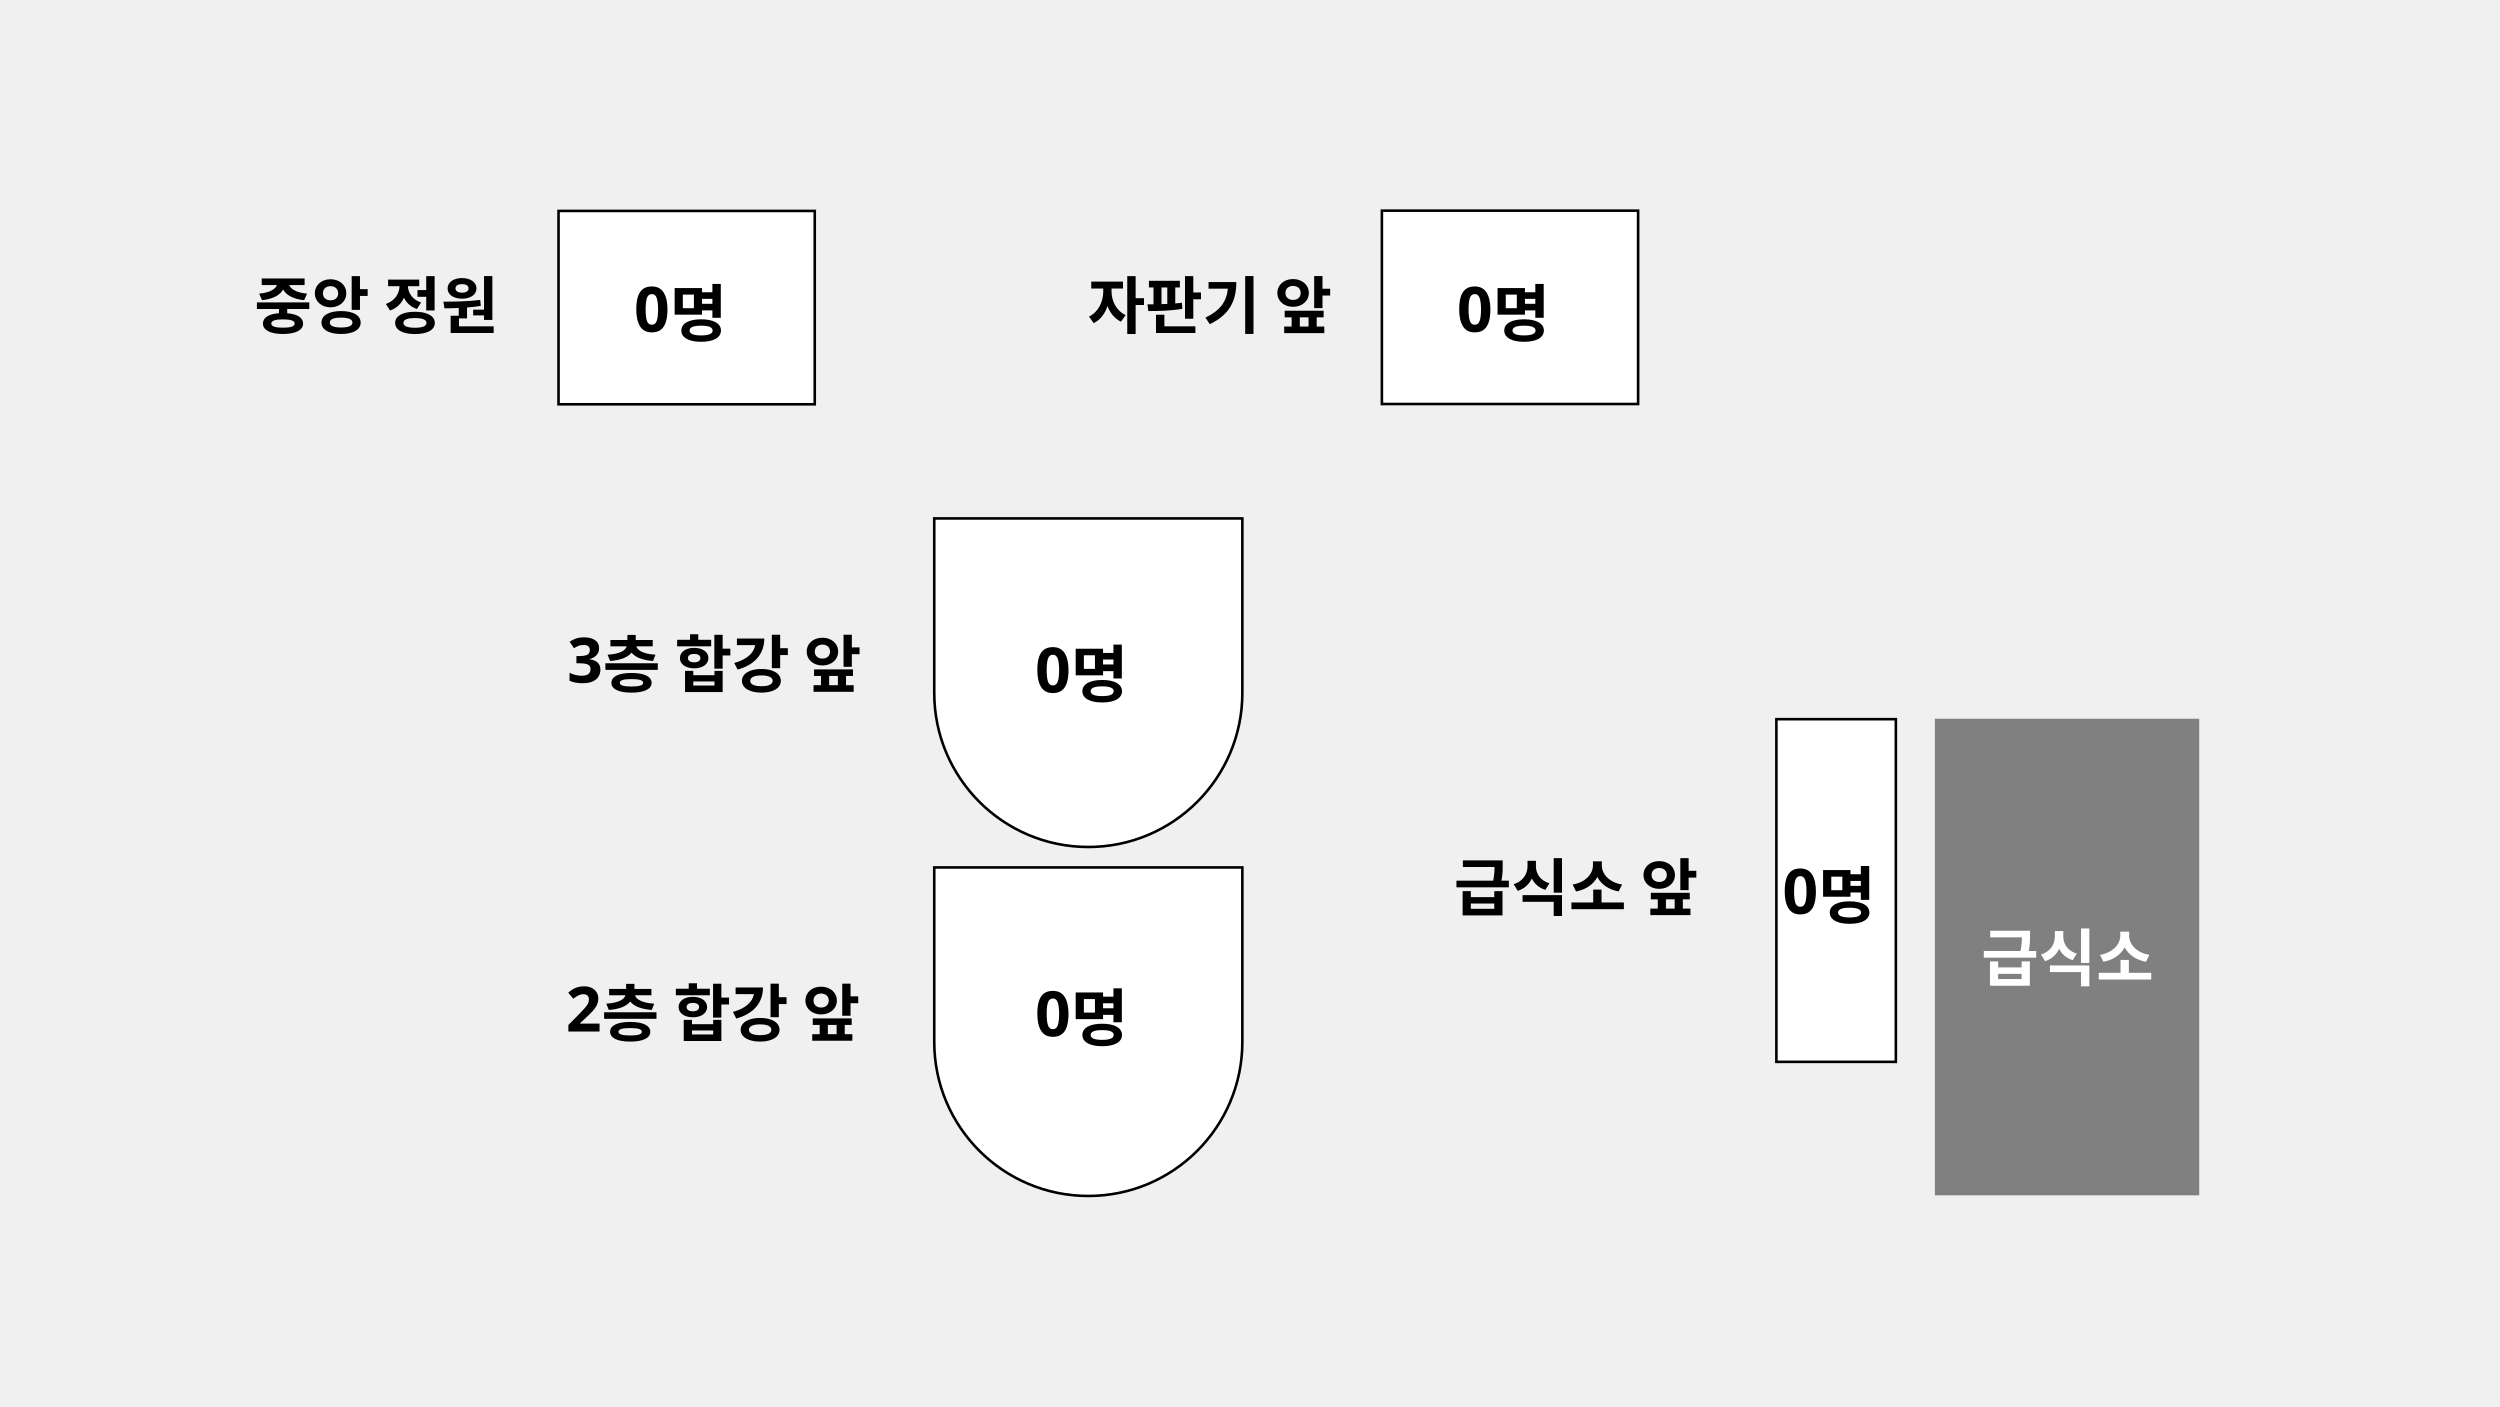
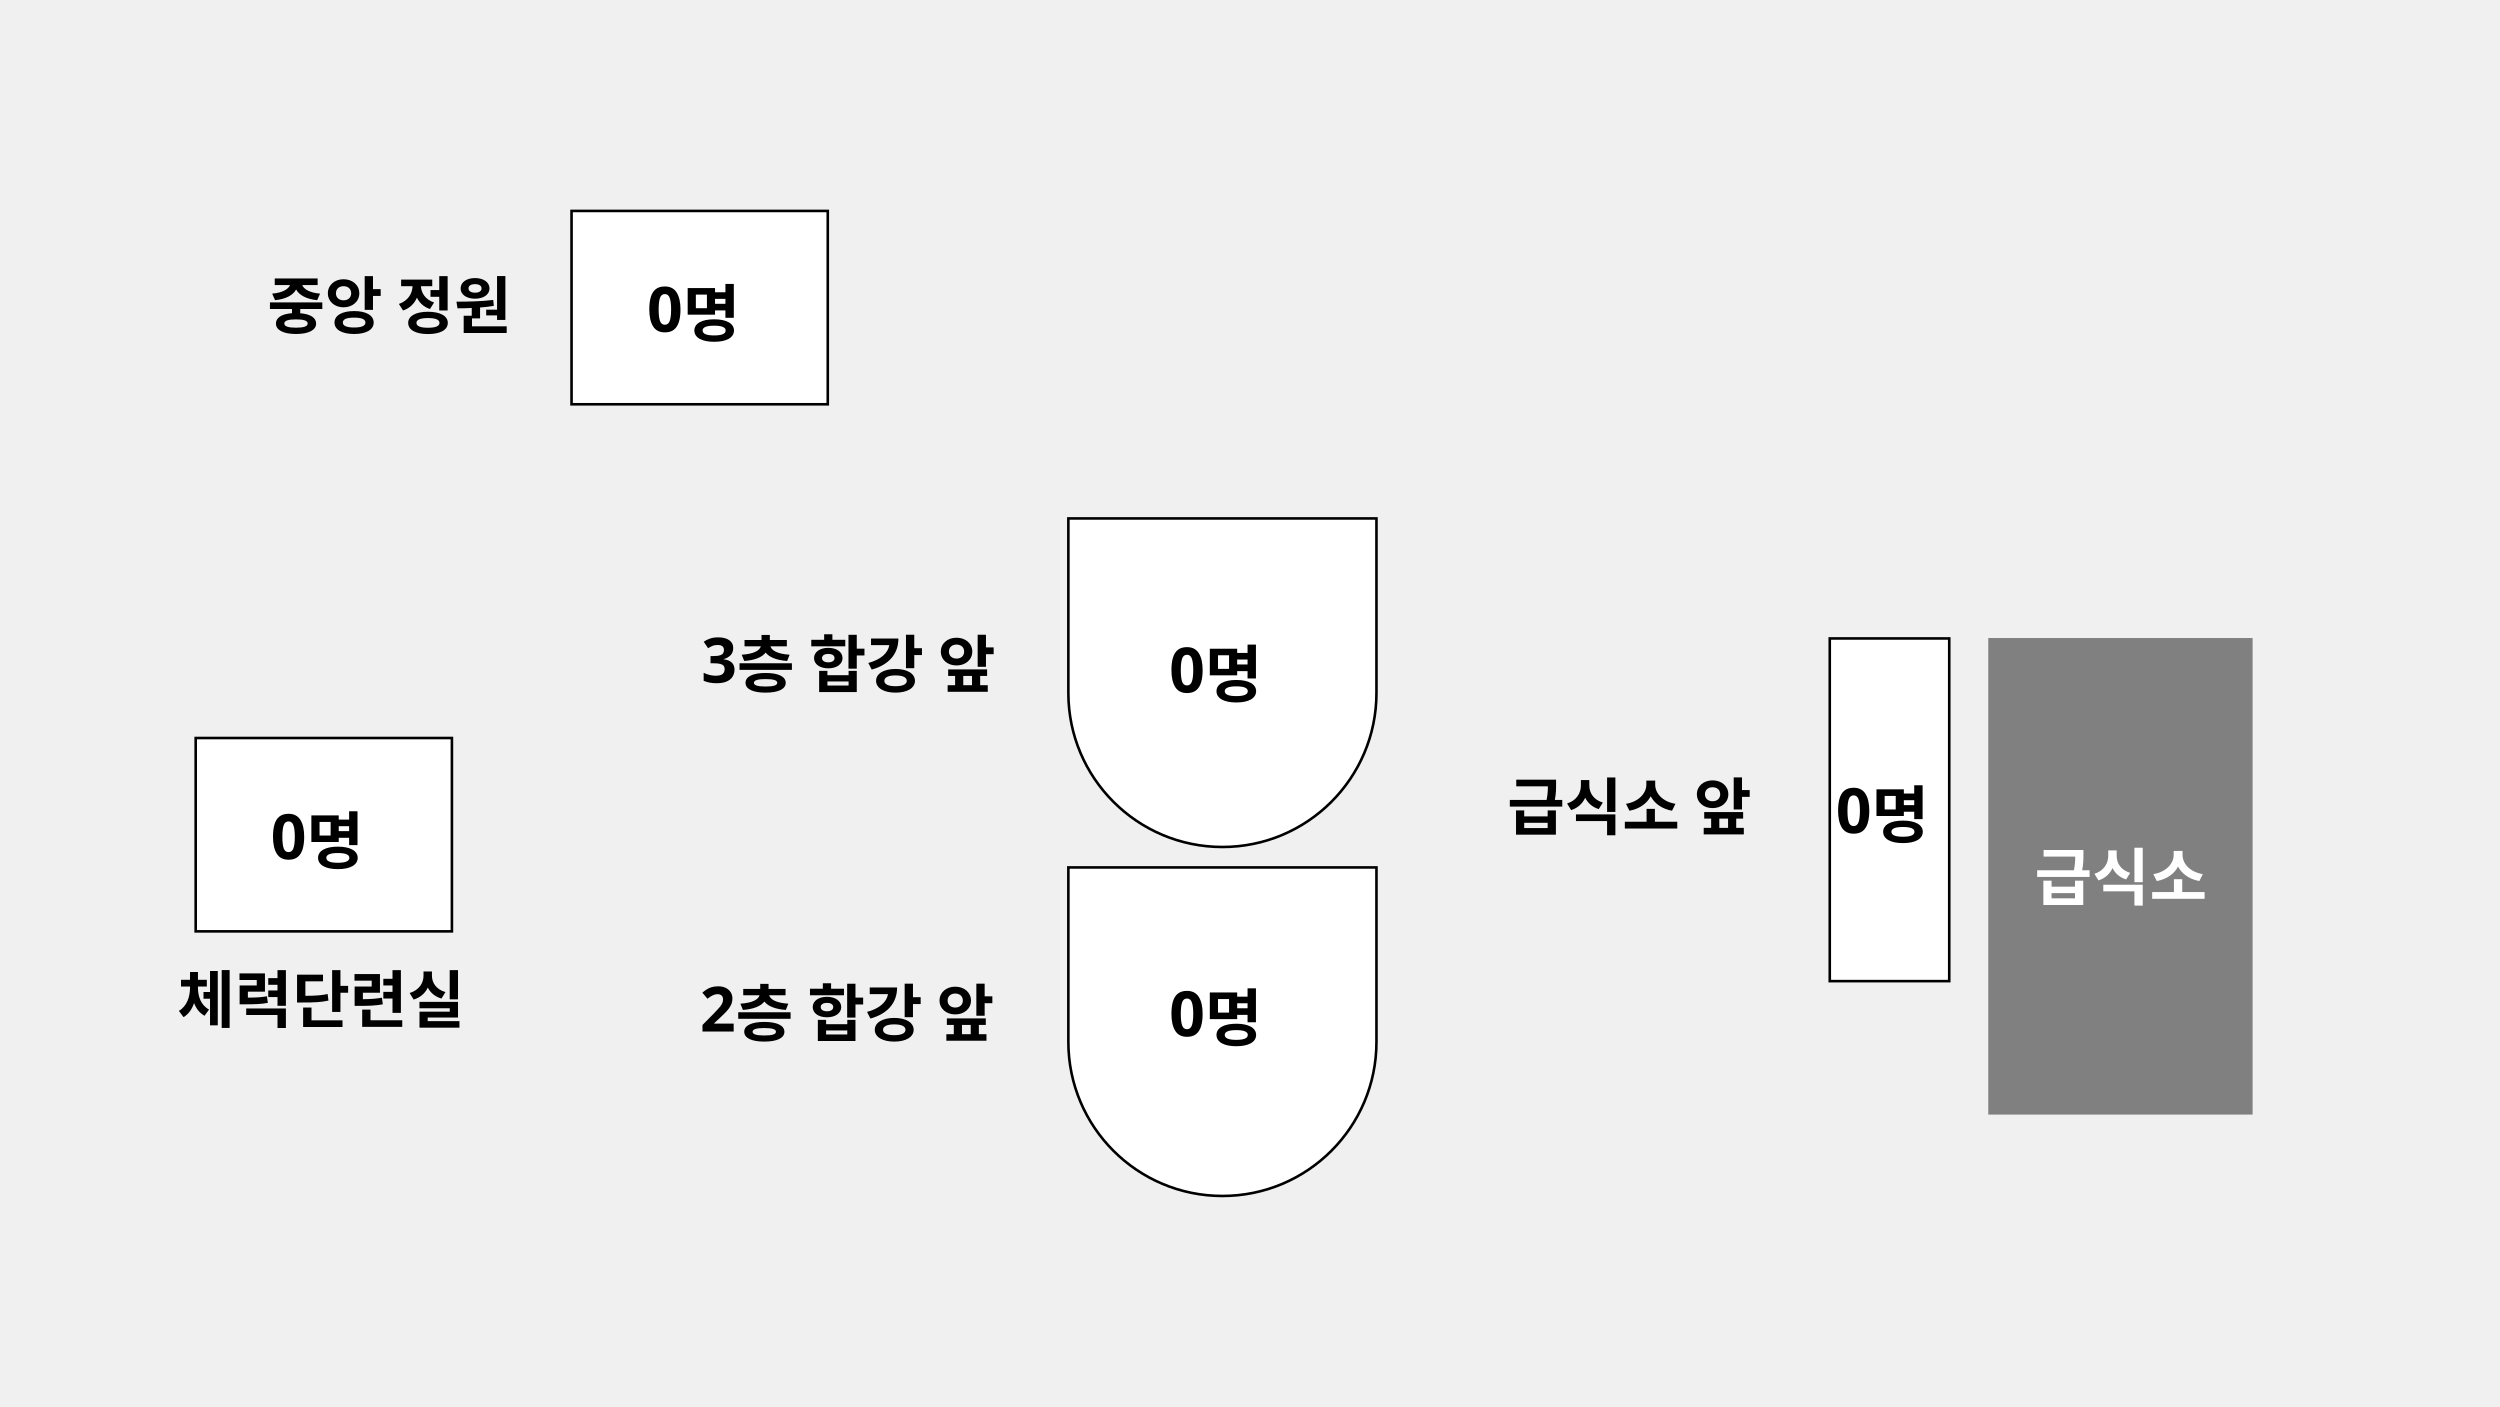
<svg xmlns="http://www.w3.org/2000/svg" version="1.1" viewBox="0 0 1920 1080">
  <defs>
    <style>
      .cls-1 {
        stroke: #000;
        stroke-miterlimit: 10;
        stroke-width: 2px;
      }

      .cls-1, .cls-2 {
        fill: #fff;
      }

      .cls-3 {
        fill: #000;
      }

      .cls-3, .cls-2 {
        font-family: Hahmlet-ExtraBold, Hahmlet;
        font-size: 48px;
        font-weight: 700;
      }

      .cls-4 {
        fill: gray;
        stroke-width: 0px;
      }
    </style>
  </defs>
  <g id="_레이어_2" data-name="레이어 2">
-     <rect class="cls-4" x="1486" y="552" width="203" height="366" />
-     <text class="cls-3" transform="translate(435.58 524.24)">
+     <rect class="cls-4" x="1527" y="490" width="203" height="366" />
+     <text class="cls-3" transform="translate(538.58 524.24)">
      <tspan x="0" y="0">3층 합강 앞</tspan>
    </text>
-     <text class="cls-3" transform="translate(195.39 252.24)">
+     <text class="cls-3" transform="translate(205.39 252.24)">
      <tspan x="0" y="0">중앙 정원</tspan>
    </text>
-     <text class="cls-3" transform="translate(835.39 252.24)">
-       <tspan x="0" y="0">자판기 앞</tspan>
+     <text class="cls-3" transform="translate(136.23 785.24)">
+       <tspan x="0" y="0">체력단련실</tspan>
    </text>
-     <text class="cls-3" transform="translate(1116.58 699.24)">
+     <text class="cls-3" transform="translate(1157.58 637.24)">
      <tspan x="0" y="0">급식소 앞</tspan>
    </text>
-     <text class="cls-3" transform="translate(434.58 792.24)">
+     <text class="cls-3" transform="translate(537.58 792.24)">
      <tspan x="0" y="0">2층 합강 앞</tspan>
    </text>
-     <text class="cls-2" transform="translate(1521.58 753.24)">
+     <text class="cls-2" transform="translate(1562.58 691.24)">
      <tspan x="0" y="0">급식소</tspan>
    </text>
  </g>
  <g id="hapgang2">
-     <path class="cls-1" d="M717.5,666.18v134.01c0,65.34,52.97,118.31,118.31,118.31s118.31-52.97,118.31-118.31v-134.01h-236.62Z" />
+     <path class="cls-1" d="M820.5,666.18v134.01c0,65.34,52.97,118.31,118.31,118.31s118.31-52.97,118.31-118.31v-134.01h-236.62Z" />
  </g>
  <g id="hapgang2text">
-     <text class="cls-3" transform="translate(794.93 795.79)">
+     <text class="cls-3" transform="translate(897.93 795.79)">
      <tspan x="0" y="0">0명</tspan>
    </text>
  </g>
  <g id="hapgang3">
-     <path class="cls-1" d="M717.5,398.17v134.01c0,65.34,52.97,118.31,118.31,118.31s118.31-52.97,118.31-118.31v-134.01h-236.62Z" />
+     <path class="cls-1" d="M820.5,398.17v134.01c0,65.34,52.97,118.31,118.31,118.31s118.31-52.97,118.31-118.31v-134.01h-236.62Z" />
  </g>
  <g id="hapgang3text">
-     <text class="cls-3" transform="translate(794.93 531.79)">
+     <text class="cls-3" transform="translate(897.93 531.79)">
      <tspan x="0" y="0">0명</tspan>
    </text>
  </g>
  <g id="food02">
-     <rect class="cls-1" x="1364.26" y="552.33" width="91.75" height="263.18" />
+     <rect class="cls-1" x="1405.26" y="490.33" width="91.75" height="263.18" />
  </g>
  <g id="food02text">
-     <text class="cls-3" transform="translate(1368.93 701.79)">
+     <text class="cls-3" transform="translate(1409.93 639.79)">
      <tspan x="0" y="0">0명</tspan>
    </text>
  </g>
  <g id="food01">
-     <rect class="cls-1" x="1061.29" y="161.79" width="196.78" height="148.49" />
+     <rect class="cls-1" x="150.29" y="566.79" width="196.78" height="148.49" />
  </g>
  <g id="food01text">
-     <text class="cls-3" transform="translate(1118.93 254.79)">
+     <text class="cls-3" transform="translate(207.93 659.79)">
      <tspan x="0" y="0">0명</tspan>
    </text>
  </g>
  <g id="vending">
-     <rect class="cls-1" x="428.95" y="162" width="196.78" height="148.49" />
+     <rect class="cls-1" x="438.95" y="162" width="196.78" height="148.49" />
  </g>
  <g id="vendingtext">
-     <text class="cls-3" transform="translate(486.93 254.79)">
+     <text class="cls-3" transform="translate(496.93 254.79)">
      <tspan x="0" y="0">0명</tspan>
    </text>
  </g>
</svg>
